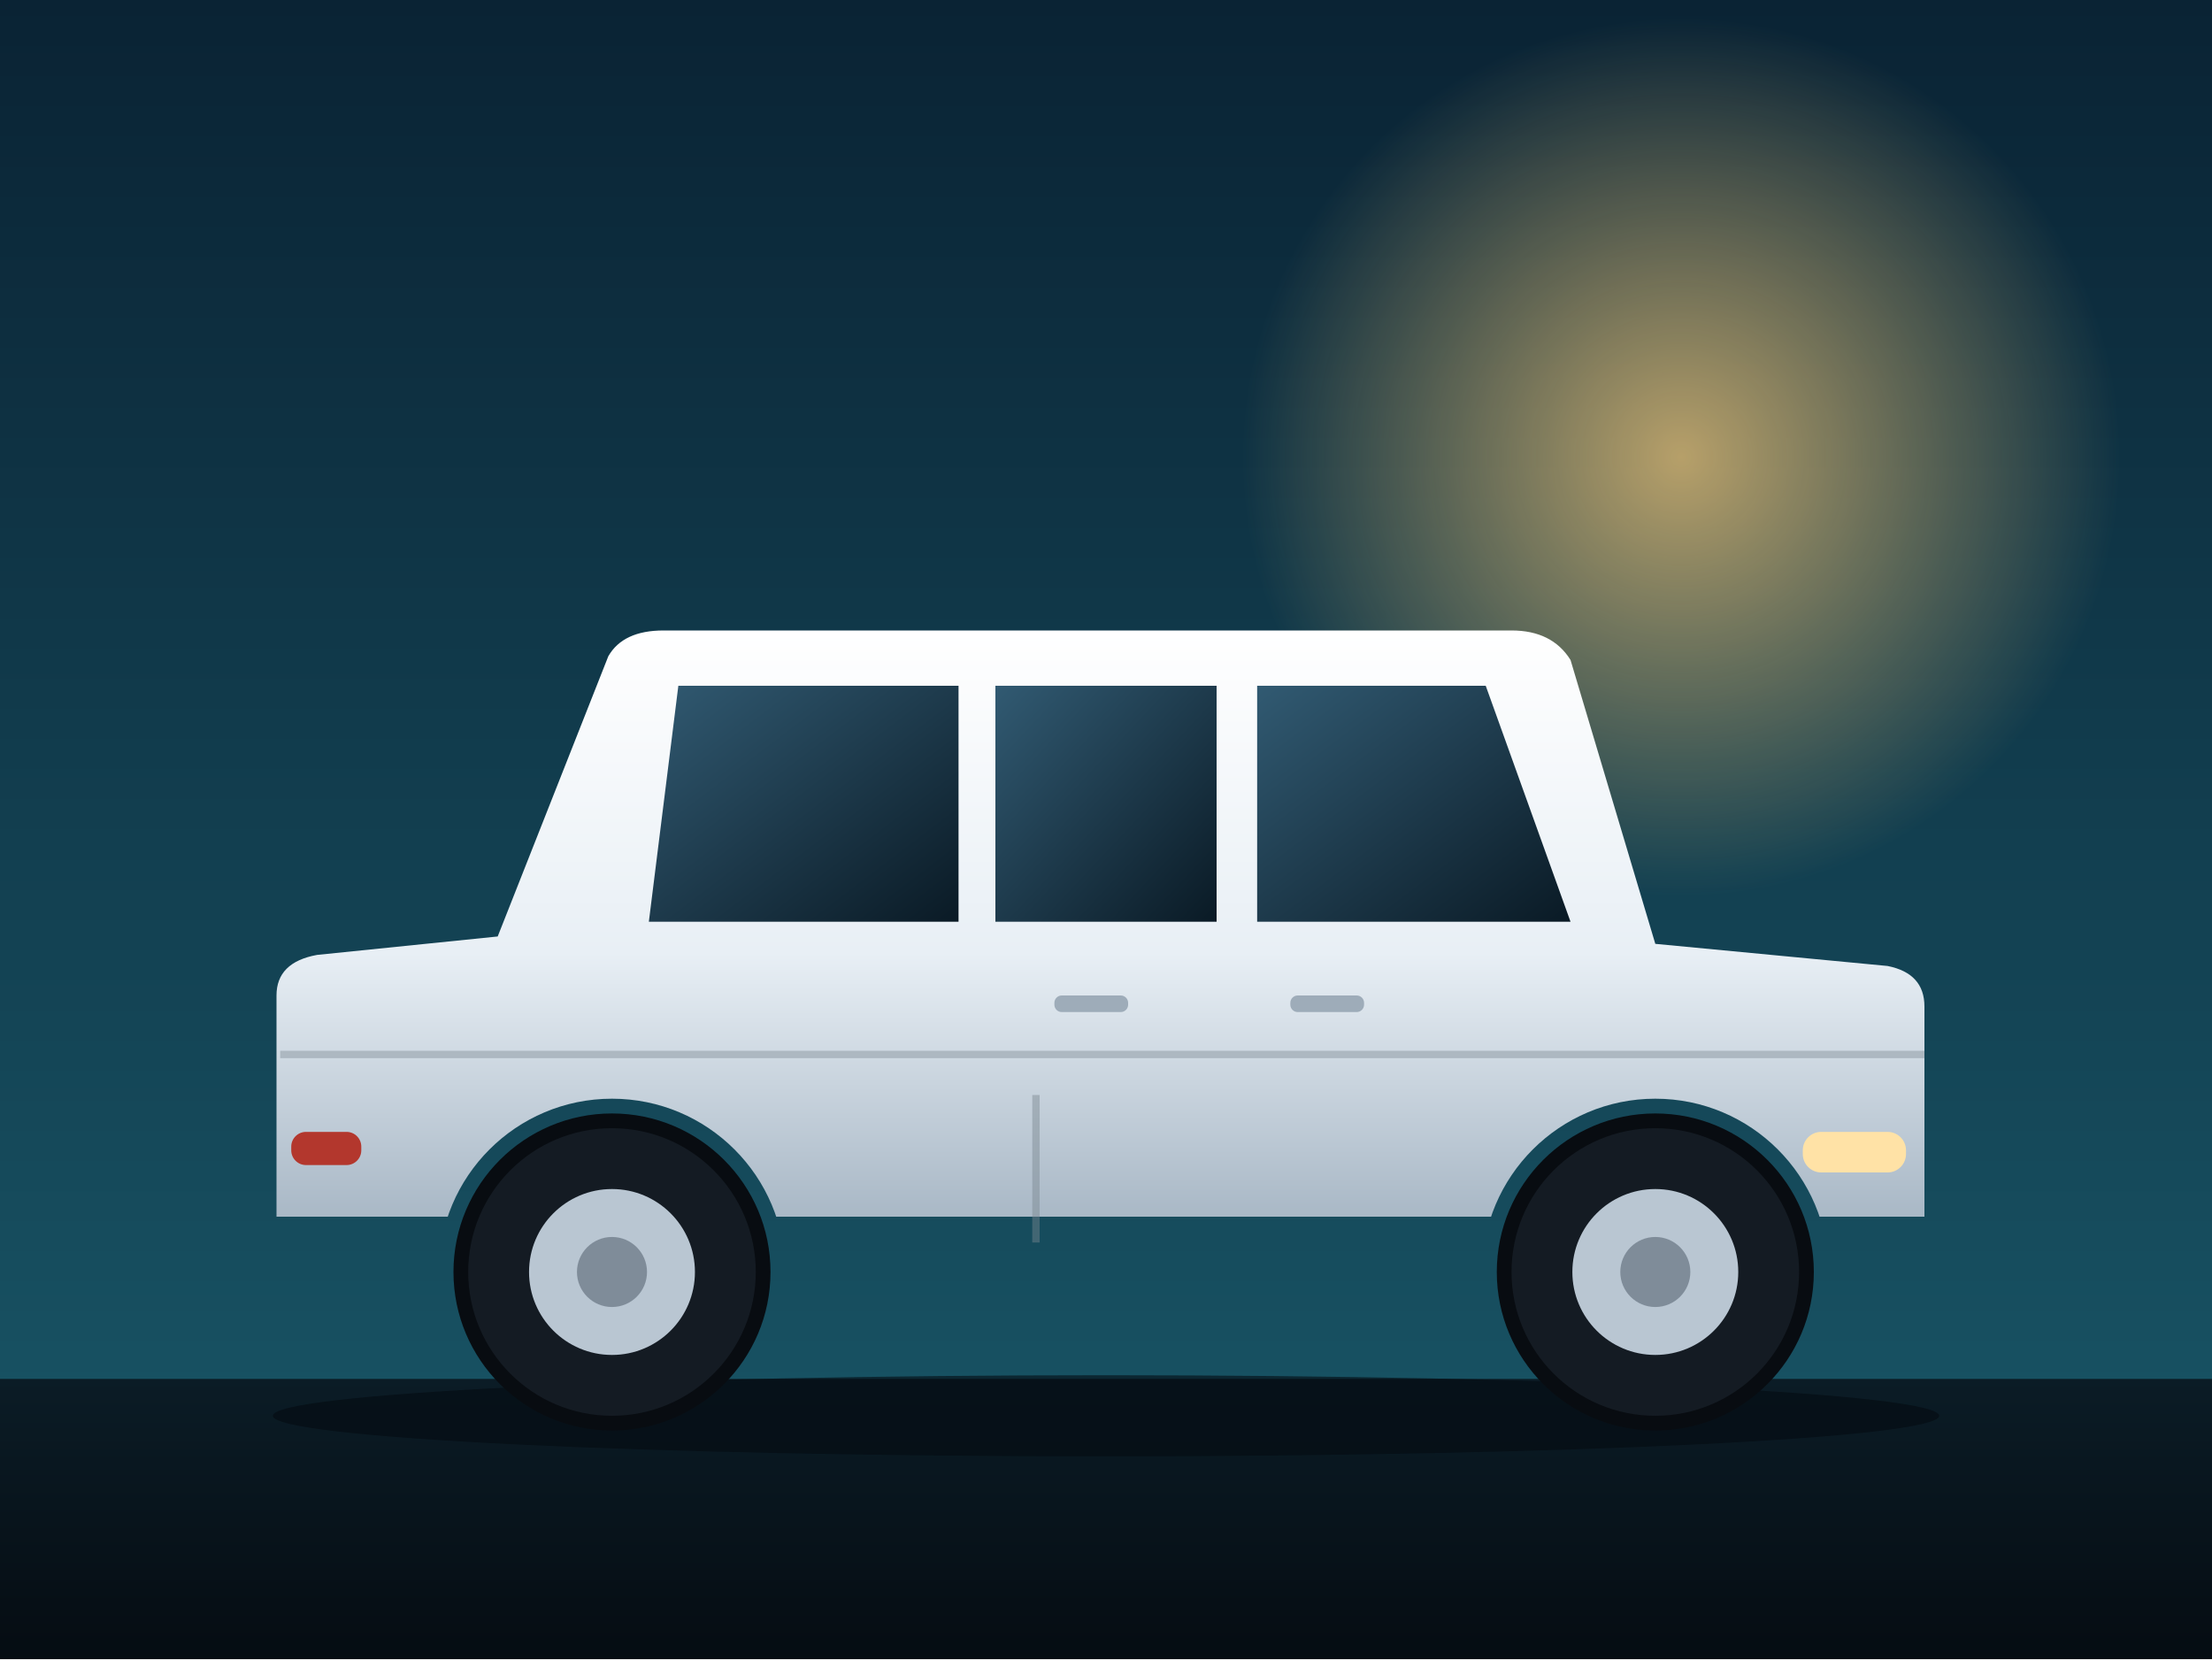
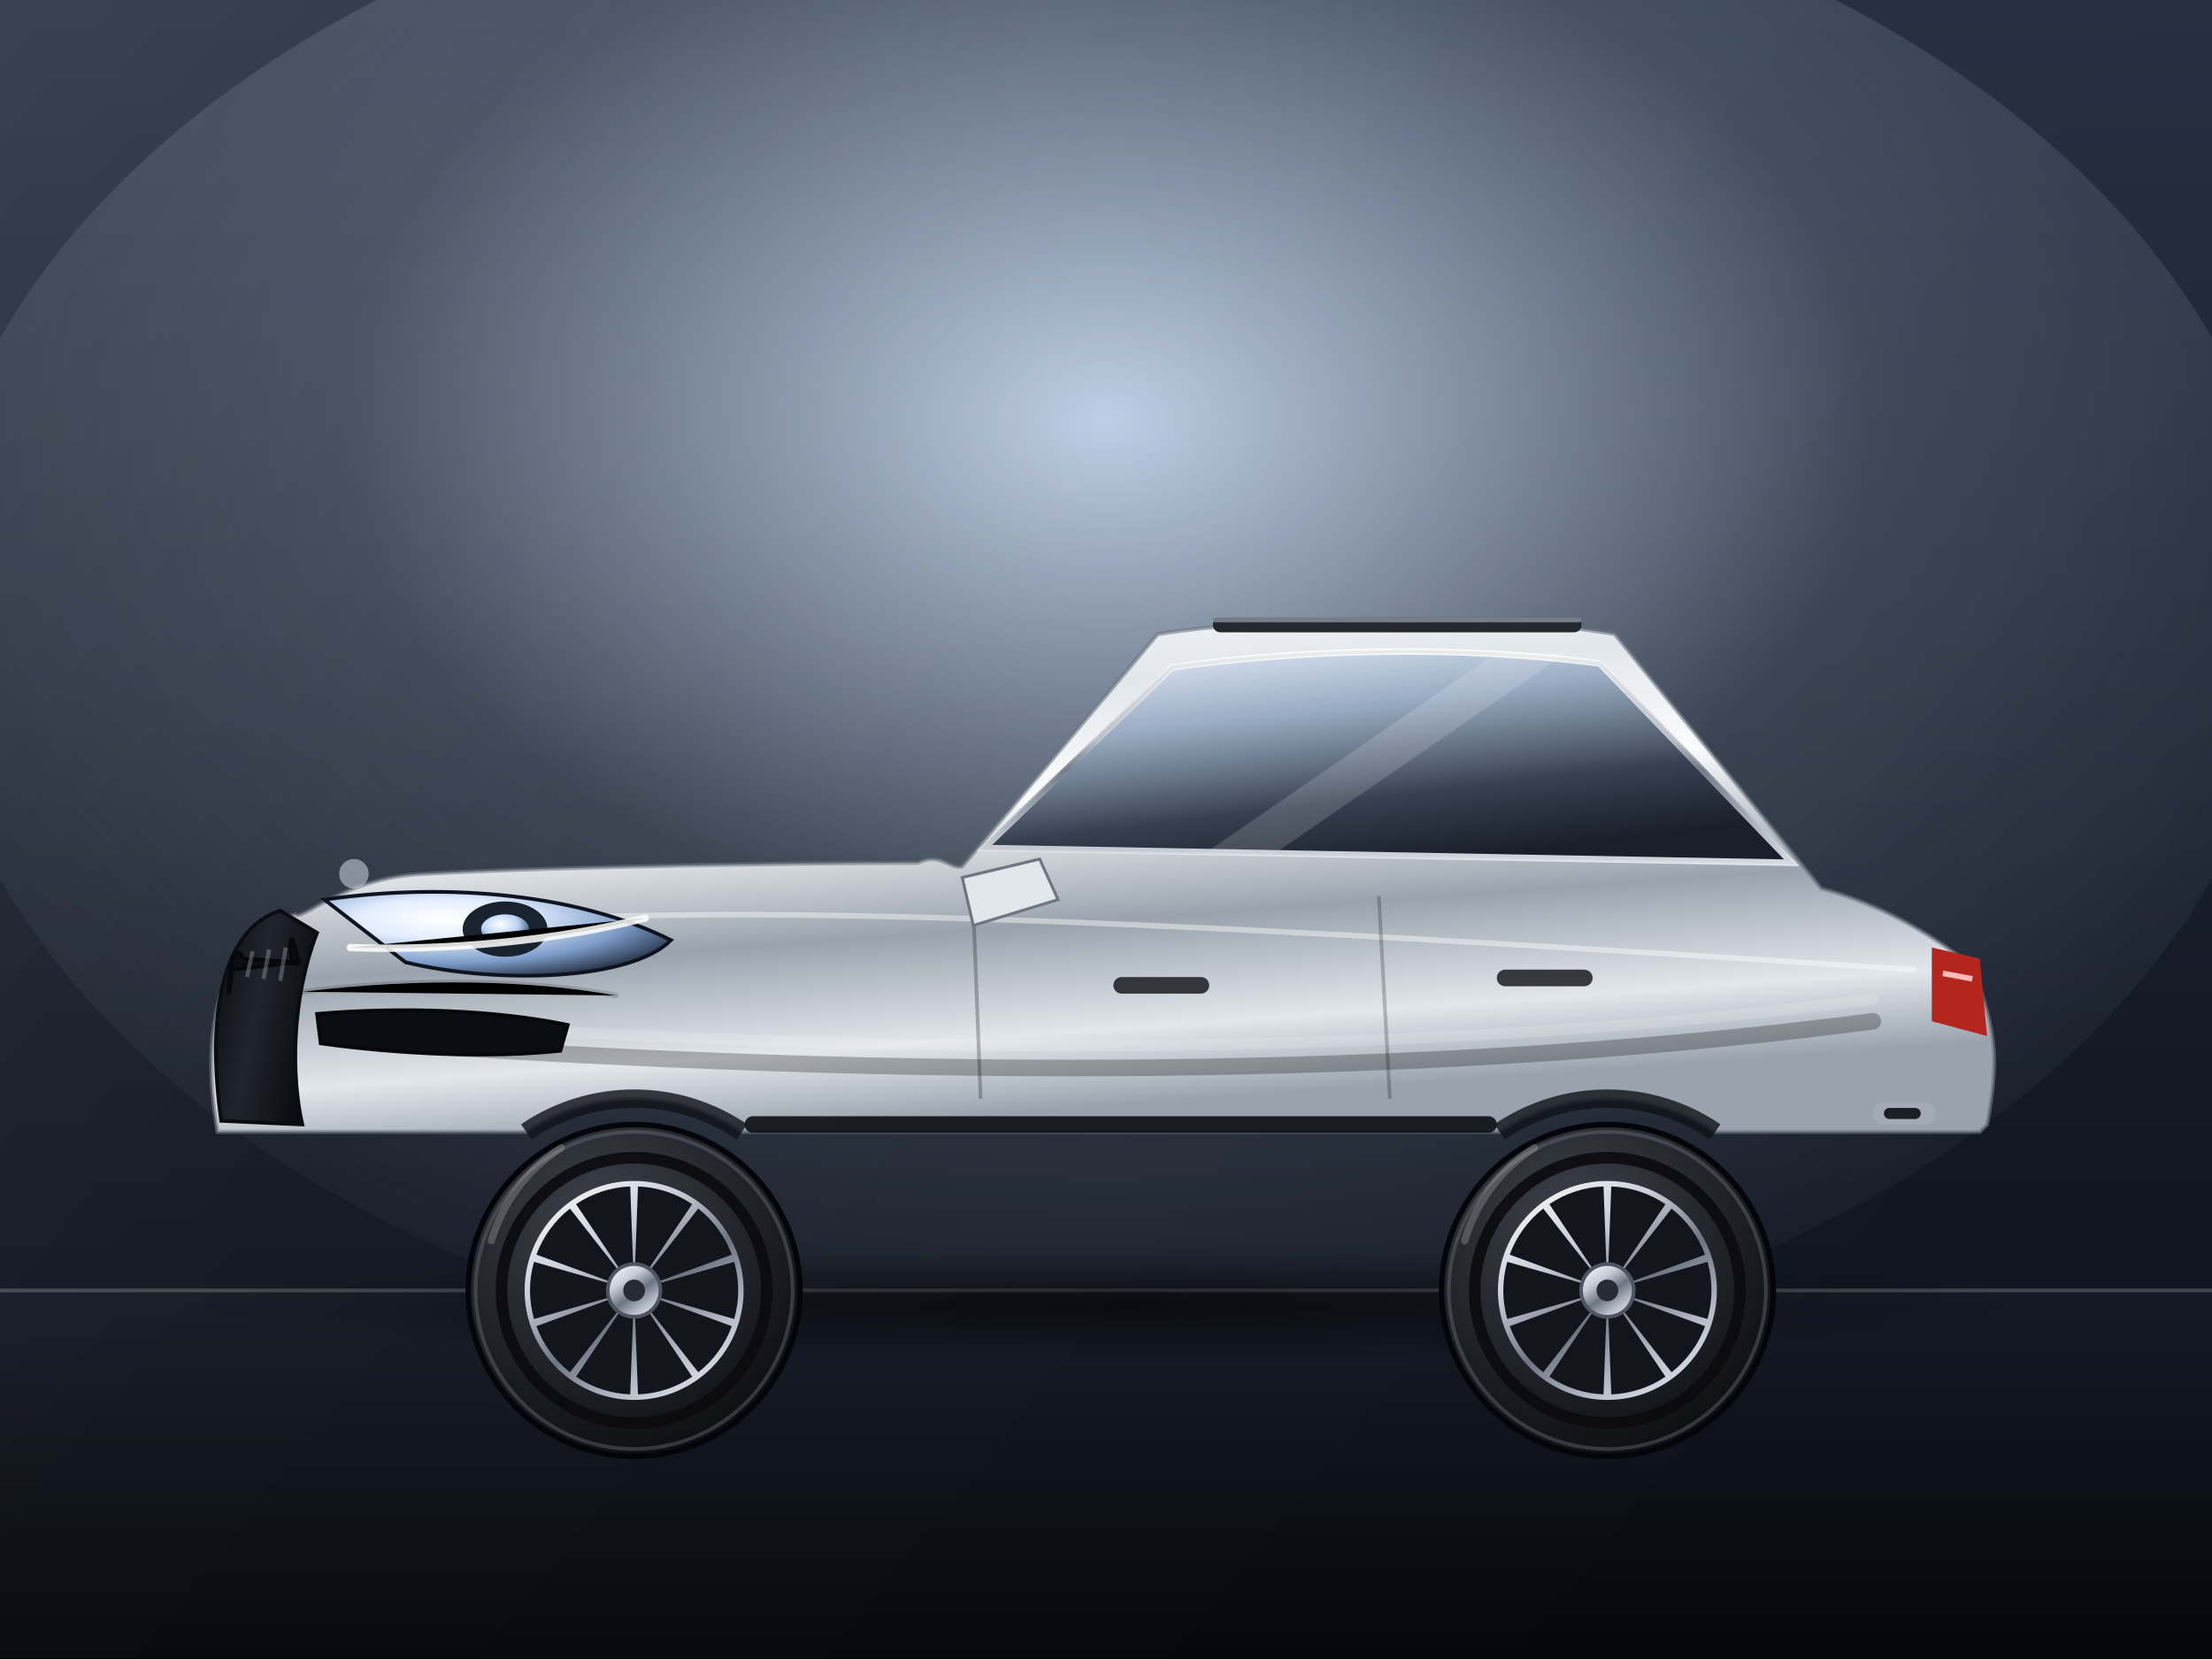
<svg xmlns="http://www.w3.org/2000/svg" viewBox="0 0 1200 900" width="1200" height="900" role="img" aria-label="Toyota Land Cruiser VXR">
  <defs>
-     <linearGradient id="sky" x1="0" y1="0" x2="0" y2="1">
-       <stop offset="0" stop-color="#0a2334" />
-       <stop offset="1" stop-color="#1a5a6b" />
-     </linearGradient>
-     <radialGradient id="sun" cx="0.5" cy="0.5" r="0.5">
-       <stop offset="0" stop-color="#ffcf7a" stop-opacity="0.7" />
-       <stop offset="1" stop-color="#ffcf7a" stop-opacity="0" />
-     </radialGradient>
-     <linearGradient id="body" x1="0" y1="0" x2="0" y2="1">
-       <stop offset="0" stop-color="#ffffff" />
-       <stop offset="0.55" stop-color="#e8eff5" />
-       <stop offset="1" stop-color="#a9b8c6" />
-     </linearGradient>
-     <linearGradient id="glass" x1="0" y1="0" x2="1" y2="1">
-       <stop offset="0" stop-color="#315a72" />
-       <stop offset="1" stop-color="#0a1a25" />
-     </linearGradient>
-     <linearGradient id="ground" x1="0" y1="0" x2="0" y2="1">
-       <stop offset="0" stop-color="#0b1c26" />
-       <stop offset="1" stop-color="#050c12" />
-     </linearGradient>
-     <mask id="arch">
-       <rect width="1200" height="900" fill="#fff" />
-       <circle cx="332" cy="690" r="94" fill="#000" />
-       <circle cx="898" cy="690" r="94" fill="#000" />
+     <linearGradient id="wall-land-cruiser" x1="0" y1="0" x2="0" y2="1">
+       <stop offset="0" stop-color="#242e40" />
+       <stop offset="1" stop-color="#0a0e16" />
+     </linearGradient>
+     <linearGradient id="floor-land-cruiser" x1="0" y1="0" x2="0" y2="1">
+       <stop offset="0" stop-color="#141a25" />
+       <stop offset="1" stop-color="#04060a" />
+     </linearGradient>
+     <radialGradient id="halo-land-cruiser" cx="0.5" cy="0.38" r="0.66">
+       <stop offset="0" stop-color="#cfe0f7" stop-opacity="0.9" />
+       <stop offset="0.5" stop-color="#cfe0f7" stop-opacity="0.18" />
+       <stop offset="1" stop-color="#cfe0f7" stop-opacity="0" />
+     </radialGradient>
+     <linearGradient id="beam-land-cruiser" x1="0" y1="0" x2="1" y2="0.6">
+       <stop offset="0" stop-color="#ffffff" stop-opacity="0.1" />
+       <stop offset="0.42" stop-color="#ffffff" stop-opacity="0.02" />
+       <stop offset="1" stop-color="#ffffff" stop-opacity="0" />
+     </linearGradient>
+     <radialGradient id="contact-land-cruiser" cx="0.5" cy="0.5" r="0.5">
+       <stop offset="0" stop-color="#000000" stop-opacity="0.6" />
+       <stop offset="0.62" stop-color="#000000" stop-opacity="0.22" />
+       <stop offset="1" stop-color="#000000" stop-opacity="0" />
+     </radialGradient>
+     <linearGradient id="refl-fade-land-cruiser" x1="0" y1="0" x2="0" y2="1">
+       <stop offset="0" stop-color="#ffffff" stop-opacity="0.62" />
+       <stop offset="1" stop-color="#ffffff" stop-opacity="0" />
+     </linearGradient>
+     <mask id="refl-mask-land-cruiser">
+       <rect x="0" y="700" width="1200" height="200" fill="url(#refl-fade-land-cruiser)" />
    </mask>
  </defs>
-   <rect width="1200" height="900" fill="url(#sky)" />
-   <circle cx="912" cy="248" r="240" fill="url(#sun)" />
-   <rect y="748" width="1200" height="152" fill="url(#ground)" />
-   <ellipse cx="600" cy="768" rx="452" ry="22" fill="#030a10" opacity="0.6" />
-   <g>
-     <circle cx="332" cy="690" r="86" fill="#080c11" />
-     <circle cx="332" cy="690" r="78" fill="#141b23" />
-     <circle cx="332" cy="690" r="45" fill="#b9c6d2" />
-     <circle cx="332" cy="690" r="19" fill="#7f8c99" />
+   <rect width="1200" height="900" fill="url(#wall-land-cruiser)" />
+   <ellipse cx="600" cy="330" rx="640" ry="420" fill="url(#halo-land-cruiser)" />
+   <rect y="700" width="1200" height="200" fill="url(#floor-land-cruiser)" />
+   <path d="M0,700 H1200" stroke="#ffffff" stroke-opacity="0.2" stroke-width="2" />
+   <rect width="1200" height="900" fill="url(#beam-land-cruiser)" />
+   <defs>
+     <linearGradient id="paint-land-cruiser" x1="0.05" y1="0" x2="0.3" y2="1">
+       <stop offset="0" stop-color="#fbfcfd" />
+       <stop offset="0.22" stop-color="#e2e7ec" />
+       <stop offset="0.42" stop-color="#fbfcfd" />
+       <stop offset="0.66" stop-color="#9aa3ad" />
+       <stop offset="0.86" stop-color="#e2e7ec" />
+       <stop offset="1" stop-color="#9aa3ad" />
+     </linearGradient>
+     <linearGradient id="glass-land-cruiser" x1="0.1" y1="0" x2="0.55" y2="1">
+       <stop offset="0" stop-color="#eaf2ff" stop-opacity="0.95" />
+       <stop offset="0.34" stop-color="#93a7bf" stop-opacity="0.9" />
+       <stop offset="0.72" stop-color="#2c3647" stop-opacity="0.94" />
+       <stop offset="1" stop-color="#141a25" stop-opacity="0.97" />
+     </linearGradient>
+     <linearGradient id="chrome-land-cruiser" x1="0" y1="0" x2="0" y2="1">
+       <stop offset="0" stop-color="#ffffff" />
+       <stop offset="0.42" stop-color="#c9ced7" />
+       <stop offset="0.56" stop-color="#7d8592" />
+       <stop offset="1" stop-color="#eaeef4" />
+     </linearGradient>
+     <linearGradient id="grille-land-cruiser" x1="0" y1="0" x2="1" y2="0.4">
+       <stop offset="0" stop-color="#0a0c11" />
+       <stop offset="0.5" stop-color="#20242c" />
+       <stop offset="1" stop-color="#0a0c11" />
+     </linearGradient>
+     <radialGradient id="lamp-land-cruiser" cx="0.34" cy="0.32" r="0.8">
+       <stop offset="0" stop-color="#ffffff" />
+       <stop offset="0.3" stop-color="#e2edff" />
+       <stop offset="0.66" stop-color="#7d9cc8" />
+       <stop offset="1" stop-color="#151d2b" />
+     </radialGradient>
+     <radialGradient id="lens-land-cruiser" cx="0.4" cy="0.34" r="0.7">
+       <stop offset="0" stop-color="#ffffff" />
+       <stop offset="0.55" stop-color="#b8d2f2" />
+       <stop offset="1" stop-color="#2b3a52" />
+     </radialGradient>
+     <radialGradient id="tyre-land-cruiser" cx="0.4" cy="0.3" r="0.8">
+       <stop offset="0" stop-color="#3f434b" />
+       <stop offset="0.55" stop-color="#202329" />
+       <stop offset="1" stop-color="#07080b" />
+     </radialGradient>
+     <linearGradient id="rim-land-cruiser" x1="0.15" y1="0" x2="0.85" y2="1">
+       <stop offset="0" stop-color="#f7f9fc" />
+       <stop offset="0.3" stop-color="#c6ccd6" />
+       <stop offset="0.55" stop-color="#6c7481" />
+       <stop offset="0.78" stop-color="#b3bac5" />
+       <stop offset="1" stop-color="#e6ebf1" />
+     </linearGradient>
+   </defs>
+   <ellipse cx="600" cy="708" rx="500" ry="30" fill="url(#contact-land-cruiser)" />
+   <g mask="url(#refl-mask-land-cruiser)" transform="translate(0,1400) scale(1,-1)" opacity="0.32">
+     <g>
+       <path d="M 118.0,614.0 C 108.0,556.0 120.0,508.0 160.0,496.0 C 164.0,500.0 186.0,476.0 230.0,474.0 C 304.0,470.0 438.0,468.0 498.0,468.0 C 510.0,462.0 516.0,472.0 522.0,470.0 L 628.0,344.0 C 690.0,334.0 808.0,332.0 876.0,344.0 L 988.0,482.0 C 1018.0,490.0 1044.0,504.0 1070.0,524.0 C 1084.0,562.0 1084.0,576.0 1078.0,610.0 L 1074.0,614.0 L 930.5,614.0 A 104.0,104.0 0 0 0 813.5,614.0 L 402.5,614.0 A 104.0,104.0 0 0 0 285.5,614.0 L 118.0,614.0 Z" fill="url(#paint-land-cruiser)" stroke="#6f7681" stroke-width="2.2" stroke-opacity="0.6" />
+       <path d="M 268.0,500.0 C 418.0,490.0 642.0,500.0 1038.0,526.0" fill="none" stroke="#ffffff" stroke-opacity="0.42" stroke-width="3" stroke-linecap="round" />
+       <path d="M 210.0,554.0 C 534.0,576.0 802.0,570.0 1016.0,542.0" fill="none" stroke="#ffffff" stroke-opacity="0.16" stroke-width="6" stroke-linecap="round" />
+       <path d="M 210.0,566.0 C 534.0,588.0 802.0,582.0 1016.0,554.0" fill="none" stroke="#000000" stroke-opacity="0.26" stroke-width="9" stroke-linecap="round" />
+       <path d="M 408.481,610.0 L 807.519,610.0" stroke="#0c0e13" stroke-opacity="0.9" stroke-width="9" stroke-linecap="round" />
+       <path d="M 285.5,614.0 A 104.0,104.0 0 0 1 402.5,614.0" fill="none" stroke="#0f1218" stroke-opacity="0.8" stroke-width="10" />
+       <path d="M 813.5,614.0 A 104.0,104.0 0 0 1 930.5,614.0" fill="none" stroke="#0f1218" stroke-opacity="0.8" stroke-width="10" />
+       <path d="M 528.0,492.0 L 532.0,596.0" stroke="#000000" stroke-opacity="0.25" stroke-width="2" />
+       <path d="M 748.0,486.0 L 754.0,596.0" stroke="#000000" stroke-opacity="0.22" stroke-width="2" />
+       <rect x="604.0" y="530.0" width="52" height="9" rx="4.5" fill="#0f1116" fill-opacity="0.8" />
+       <rect x="812.0" y="526.0" width="52" height="9" rx="4.5" fill="#0f1116" fill-opacity="0.8" />
+       <path d="M 522.0,476.0 l 42,-10 l 10,22 l -46,14 Z" fill="#e2e7ec" stroke="#6f7681" stroke-width="1.6" />
+       <path d="M 534.0,460.0 L 636.0,362.0 C 706.0,352.0 794.0,350.0 868.0,360.0 L 972.0,468.0 Z" fill="url(#glass-land-cruiser)" stroke="#0b0e14" stroke-opacity="0.8" stroke-width="2" />
+       <path d="M 652.0,464.0 L 812.0,354.0 L 850.0,354.0 L 690.0,464.0 Z" fill="#ffffff" fill-opacity="0.16" />
+       <path d="M 534.0,460.0 L 636.0,362.0 C 706.0,352.0 794.0,350.0 868.0,360.0 L 972.0,468.0 Z" fill="none" stroke="url(#chrome-land-cruiser)" stroke-width="3.5" stroke-opacity="0.9" />
+       <rect x="658.0" y="335.0" width="200.0" height="8" rx="4" fill="#23272f" />
+       <rect x="658.0" y="335.0" width="200.0" height="2.6" rx="1.3" fill="#767d87" />
+       <path d="M 120.0,608.0 C 112.0,552.0 120.0,504.0 152.0,494.0 L 172.0,506.0 C 158.0,542.0 158.0,584.0 164.0,610.0 Z" fill="url(#grille-land-cruiser)" stroke="#0a0c11" stroke-width="2" />
+       <path d="M 126.0,526.0 C 122.0,564.0 124.0,502.0 132.0,520.0 L 162.0,522.0 C 156.0,490.0 156.0,530.0 162.0,522.0 Z" fill="#0b0d13" stroke="#05070b" stroke-width="2" />
+       <path d="M 134.0,530.0 L 137.0,516.0" stroke="#c9ced7" stroke-opacity="0.3" stroke-width="2.2" />
+       <path d="M 143.0,531.0 L 146.0,515.0" stroke="#c9ced7" stroke-opacity="0.3" stroke-width="2.2" />
+       <path d="M 152.0,532.0 L 155.0,514.0" stroke="#c9ced7" stroke-opacity="0.3" stroke-width="2.2" />
+       <circle cx="192.0" cy="474.0" r="8" fill="#cfd7e2" fill-opacity="0.55" />
+       <path d="M 176.0,488.0 C 246.0,478.0 316.0,486.0 364.0,510.0 C 342.0,532.0 270.0,534.0 220.0,522.0 Z" fill="url(#lamp-land-cruiser)" stroke="#0d1420" stroke-width="2" />
+       <ellipse cx="274.0" cy="504.0" rx="23" ry="15" fill="#19222f" />
+       <ellipse cx="274.0" cy="504.0" rx="13" ry="8" fill="url(#lens-land-cruiser)" />
+       <path d="M 190.0,514.0 C 242.0,516.0 304.0,510.0 350.0,498.0" stroke="#ffffff" stroke-opacity="0.85" stroke-width="4" stroke-linecap="round" />
+       <path d="M 164.0,538.0 C 230.0,530.0 290.0,532.0 334.0,540.0" stroke="#000000" stroke-opacity="0.16" stroke-width="3" stroke-linecap="round" />
+       <path d="M 172.0,550.0 C 218.0,546.0 270.0,548.0 308.0,556.0                L 304.0,570.0 C 266.0,574.0 218.0,572.0 174.0,566.0 Z" fill="#0b0d13" stroke="#05070b" stroke-width="2" />
+       <path d="M 1048.0,514.0 l 26,6 l 4,42 l -30,-8 Z" fill="#b3261e" />
+       <path d="M 1054.0,528.0 l 16,3" stroke="#ffbcb6" stroke-width="3" />
+       <rect x="1016.0" y="598.0" width="34" height="12" rx="6" fill="#a3aab6" />
+       <rect x="1022.0" y="601.0" width="20" height="6" rx="3" fill="#1a1e25" />
+     </g>
  </g>
  <g>
-     <circle cx="898" cy="690" r="86" fill="#080c11" />
-     <circle cx="898" cy="690" r="78" fill="#141b23" />
-     <circle cx="898" cy="690" r="45" fill="#b9c6d2" />
-     <circle cx="898" cy="690" r="19" fill="#7f8c99" />
+     <path d="M 118.0,614.0 C 108.0,556.0 120.0,508.0 160.0,496.0 C 164.0,500.0 186.0,476.0 230.0,474.0 C 304.0,470.0 438.0,468.0 498.0,468.0 C 510.0,462.0 516.0,472.0 522.0,470.0 L 628.0,344.0 C 690.0,334.0 808.0,332.0 876.0,344.0 L 988.0,482.0 C 1018.0,490.0 1044.0,504.0 1070.0,524.0 C 1084.0,562.0 1084.0,576.0 1078.0,610.0 L 1074.0,614.0 L 930.5,614.0 A 104.0,104.0 0 0 0 813.5,614.0 L 402.5,614.0 A 104.0,104.0 0 0 0 285.5,614.0 L 118.0,614.0 Z" fill="url(#paint-land-cruiser)" stroke="#6f7681" stroke-width="2.2" stroke-opacity="0.6" />
+     <path d="M 268.0,500.0 C 418.0,490.0 642.0,500.0 1038.0,526.0" fill="none" stroke="#ffffff" stroke-opacity="0.42" stroke-width="3" stroke-linecap="round" />
+     <path d="M 210.0,554.0 C 534.0,576.0 802.0,570.0 1016.0,542.0" fill="none" stroke="#ffffff" stroke-opacity="0.16" stroke-width="6" stroke-linecap="round" />
+     <path d="M 210.0,566.0 C 534.0,588.0 802.0,582.0 1016.0,554.0" fill="none" stroke="#000000" stroke-opacity="0.26" stroke-width="9" stroke-linecap="round" />
+     <path d="M 408.481,610.0 L 807.519,610.0" stroke="#0c0e13" stroke-opacity="0.9" stroke-width="9" stroke-linecap="round" />
+     <path d="M 285.5,614.0 A 104.0,104.0 0 0 1 402.5,614.0" fill="none" stroke="#0f1218" stroke-opacity="0.8" stroke-width="10" />
+     <path d="M 813.5,614.0 A 104.0,104.0 0 0 1 930.5,614.0" fill="none" stroke="#0f1218" stroke-opacity="0.8" stroke-width="10" />
+     <path d="M 528.0,492.0 L 532.0,596.0" stroke="#000000" stroke-opacity="0.25" stroke-width="2" />
+     <path d="M 748.0,486.0 L 754.0,596.0" stroke="#000000" stroke-opacity="0.22" stroke-width="2" />
+     <rect x="604.0" y="530.0" width="52" height="9" rx="4.5" fill="#0f1116" fill-opacity="0.8" />
+     <rect x="812.0" y="526.0" width="52" height="9" rx="4.5" fill="#0f1116" fill-opacity="0.8" />
+     <path d="M 522.0,476.0 l 42,-10 l 10,22 l -46,14 Z" fill="#e2e7ec" stroke="#6f7681" stroke-width="1.6" />
+     <path d="M 534.0,460.0 L 636.0,362.0 C 706.0,352.0 794.0,350.0 868.0,360.0 L 972.0,468.0 Z" fill="url(#glass-land-cruiser)" stroke="#0b0e14" stroke-opacity="0.8" stroke-width="2" />
+     <path d="M 652.0,464.0 L 812.0,354.0 L 850.0,354.0 L 690.0,464.0 Z" fill="#ffffff" fill-opacity="0.16" />
+     <path d="M 534.0,460.0 L 636.0,362.0 C 706.0,352.0 794.0,350.0 868.0,360.0 L 972.0,468.0 Z" fill="none" stroke="url(#chrome-land-cruiser)" stroke-width="3.5" stroke-opacity="0.9" />
+     <rect x="658.0" y="335.0" width="200.0" height="8" rx="4" fill="#23272f" />
+     <rect x="658.0" y="335.0" width="200.0" height="2.6" rx="1.3" fill="#767d87" />
+     <path d="M 120.0,608.0 C 112.0,552.0 120.0,504.0 152.0,494.0 L 172.0,506.0 C 158.0,542.0 158.0,584.0 164.0,610.0 Z" fill="url(#grille-land-cruiser)" stroke="#0a0c11" stroke-width="2" />
+     <path d="M 126.0,526.0 C 122.0,564.0 124.0,502.0 132.0,520.0 L 162.0,522.0 C 156.0,490.0 156.0,530.0 162.0,522.0 Z" fill="#0b0d13" stroke="#05070b" stroke-width="2" />
+     <path d="M 134.0,530.0 L 137.0,516.0" stroke="#c9ced7" stroke-opacity="0.3" stroke-width="2.2" />
+     <path d="M 143.0,531.0 L 146.0,515.0" stroke="#c9ced7" stroke-opacity="0.3" stroke-width="2.2" />
+     <path d="M 152.0,532.0 L 155.0,514.0" stroke="#c9ced7" stroke-opacity="0.3" stroke-width="2.2" />
+     <circle cx="192.0" cy="474.0" r="8" fill="#cfd7e2" fill-opacity="0.55" />
+     <path d="M 176.0,488.0 C 246.0,478.0 316.0,486.0 364.0,510.0 C 342.0,532.0 270.0,534.0 220.0,522.0 Z" fill="url(#lamp-land-cruiser)" stroke="#0d1420" stroke-width="2" />
+     <ellipse cx="274.0" cy="504.0" rx="23" ry="15" fill="#19222f" />
+     <ellipse cx="274.0" cy="504.0" rx="13" ry="8" fill="url(#lens-land-cruiser)" />
+     <path d="M 190.0,514.0 C 242.0,516.0 304.0,510.0 350.0,498.0" stroke="#ffffff" stroke-opacity="0.85" stroke-width="4" stroke-linecap="round" />
+     <path d="M 164.0,538.0 C 230.0,530.0 290.0,532.0 334.0,540.0" stroke="#000000" stroke-opacity="0.16" stroke-width="3" stroke-linecap="round" />
+     <path d="M 172.0,550.0 C 218.0,546.0 270.0,548.0 308.0,556.0                L 304.0,570.0 C 266.0,574.0 218.0,572.0 174.0,566.0 Z" fill="#0b0d13" stroke="#05070b" stroke-width="2" />
+     <path d="M 1048.0,514.0 l 26,6 l 4,42 l -30,-8 Z" fill="#b3261e" />
+     <path d="M 1054.0,528.0 l 16,3" stroke="#ffbcb6" stroke-width="3" />
+     <rect x="1016.0" y="598.0" width="34" height="12" rx="6" fill="#a3aab6" />
+     <rect x="1022.0" y="601.0" width="20" height="6" rx="3" fill="#1a1e25" />
  </g>
-   <g mask="url(#arch)">
-     <path d="M150 660V540q0-18 22-22l98-10 60-152q8-14 30-14h460q22 0 32 16l46 154 126 12q20 4 20 22v114z" fill="url(#body)" />
-     <path d="M352 500l16-128h152v128z" fill="url(#glass)" />
-     <path d="M540 372h120v128H540z" fill="url(#glass)" />
-     <path d="M682 372h124l46 128H682z" fill="url(#glass)" />
-     <path d="M152 572h892" stroke="#77848f" stroke-width="4" opacity="0.4" />
-     <rect x="572" y="540" width="40" height="9" rx="4" fill="#93a2b0" opacity="0.85" />
-     <rect x="700" y="540" width="40" height="9" rx="4" fill="#93a2b0" opacity="0.85" />
-     <rect x="560" y="594" width="4" height="80" fill="#78858f" opacity="0.45" />
-     <rect x="978" y="614" width="56" height="22" rx="10" fill="#ffe2a6" />
-     <rect x="158" y="614" width="38" height="18" rx="8" fill="#b3372d" />
+   <g>
+     <circle cx="344.0" cy="700.0" r="90.0" fill="url(#tyre-land-cruiser)" />
+     <circle cx="344.0" cy="700.0" r="90.0" fill="none" stroke="#04050a" stroke-width="3" />
+     <circle cx="344.0" cy="700.0" r="86.0" fill="none" stroke="#6e747d" stroke-opacity="0.4" stroke-width="2" />
+     <circle cx="344.0" cy="700.0" r="72.0" fill="none" stroke="#0a0b0f" stroke-opacity="0.9" stroke-width="6.3" />
+     <circle cx="344.0" cy="700.0" r="54.6" fill="#3f4550" />
+     <circle cx="344.0" cy="700.0" r="52.3" fill="none" stroke="#8d94a0" stroke-opacity="0.5" stroke-width="2" />
+     <circle cx="388.0" cy="700.0" r="1.5" fill="#191d24" />
+     <circle cx="385.8" cy="713.6" r="1.5" fill="#191d24" />
+     <circle cx="379.6" cy="725.8" r="1.5" fill="#191d24" />
+     <circle cx="369.8" cy="735.6" r="1.5" fill="#191d24" />
+     <circle cx="357.6" cy="741.8" r="1.5" fill="#191d24" />
+     <circle cx="344.0" cy="744.0" r="1.5" fill="#191d24" />
+     <circle cx="330.4" cy="741.8" r="1.5" fill="#191d24" />
+     <circle cx="318.2" cy="735.6" r="1.5" fill="#191d24" />
+     <circle cx="308.4" cy="725.8" r="1.5" fill="#191d24" />
+     <circle cx="302.2" cy="713.6" r="1.5" fill="#191d24" />
+     <circle cx="300.0" cy="700.0" r="1.5" fill="#191d24" />
+     <circle cx="302.2" cy="686.4" r="1.5" fill="#191d24" />
+     <circle cx="308.4" cy="674.2" r="1.5" fill="#191d24" />
+     <circle cx="318.2" cy="664.4" r="1.5" fill="#191d24" />
+     <circle cx="330.4" cy="658.2" r="1.5" fill="#191d24" />
+     <circle cx="344.0" cy="656.0" r="1.5" fill="#191d24" />
+     <circle cx="357.6" cy="658.2" r="1.5" fill="#191d24" />
+     <circle cx="369.8" cy="664.4" r="1.5" fill="#191d24" />
+     <circle cx="379.6" cy="674.2" r="1.5" fill="#191d24" />
+     <circle cx="385.8" cy="686.4" r="1.5" fill="#191d24" />
+     <path d="M 289.4,705.9 a 54.6,54.6 0 0 0 29.7,42.8 l 5.9,-7.1 a 47.5,47.5 0 0 1 -26.1,-36.8 Z" fill="#b3261e" />
+     <circle cx="344.0" cy="700.0" r="59.4" fill="#0e1015" />
+     <circle cx="344.0" cy="700.0" r="59.4" fill="url(#rim-land-cruiser)" />
+     <path d="M 356.6,696.4 L 398.3,684.5 A 56.4,56.4 0 0 1 398.3,715.5 L 356.6,703.6 A 13.1,13.1 0 0 0 356.6,696.4 Z" fill="#12151b" />
+     <path d="M 356.3,704.5 L 397.0,719.4 A 56.4,56.4 0 0 1 378.8,744.4 L 352.1,710.3 A 13.1,13.1 0 0 0 356.3,704.5 Z" fill="#12151b" />
+     <path d="M 351.3,710.8 L 375.5,746.8 A 56.4,56.4 0 0 1 346.1,756.4 L 344.5,713.1 A 13.1,13.1 0 0 0 351.3,710.8 Z" fill="#12151b" />
+     <path d="M 343.5,713.1 L 341.9,756.4 A 56.4,56.4 0 0 1 312.5,746.8 L 336.7,710.8 A 13.1,13.1 0 0 0 343.5,713.1 Z" fill="#12151b" />
+     <path d="M 335.9,710.3 L 309.2,744.4 A 56.4,56.4 0 0 1 291.0,719.4 L 331.7,704.5 A 13.1,13.1 0 0 0 335.9,710.3 Z" fill="#12151b" />
+     <path d="M 331.4,703.6 L 289.7,715.5 A 56.4,56.4 0 0 1 289.7,684.5 L 331.4,696.4 A 13.1,13.1 0 0 0 331.4,703.6 Z" fill="#12151b" />
+     <path d="M 331.7,695.5 L 291.0,680.6 A 56.4,56.4 0 0 1 309.2,655.6 L 335.9,689.7 A 13.1,13.1 0 0 0 331.7,695.5 Z" fill="#12151b" />
+     <path d="M 336.7,689.2 L 312.5,653.2 A 56.4,56.4 0 0 1 341.9,643.6 L 343.5,686.9 A 13.1,13.1 0 0 0 336.7,689.2 Z" fill="#12151b" />
+     <path d="M 344.5,686.9 L 346.1,643.6 A 56.4,56.4 0 0 1 375.5,653.2 L 351.3,689.2 A 13.1,13.1 0 0 0 344.5,686.9 Z" fill="#12151b" />
+     <path d="M 352.1,689.7 L 378.8,655.6 A 56.4,56.4 0 0 1 397.0,680.6 L 356.3,695.5 A 13.1,13.1 0 0 0 352.1,689.7 Z" fill="#12151b" />
+     <circle cx="344.0" cy="700.0" r="14.3" fill="url(#rim-land-cruiser)" stroke="#4e5560" stroke-width="2" />
+     <circle cx="344.0" cy="700.0" r="5.9" fill="#262b34" />
+     <path d="M 266.6,673.0 a 90.0,90.0 0 0 1 37.8,-50.4" fill="none" stroke="#ffffff" stroke-opacity="0.2" stroke-width="4.0" stroke-linecap="round" />
+     <circle cx="872.0" cy="700.0" r="90.0" fill="url(#tyre-land-cruiser)" />
+     <circle cx="872.0" cy="700.0" r="90.0" fill="none" stroke="#04050a" stroke-width="3" />
+     <circle cx="872.0" cy="700.0" r="86.0" fill="none" stroke="#6e747d" stroke-opacity="0.4" stroke-width="2" />
+     <circle cx="872.0" cy="700.0" r="72.0" fill="none" stroke="#0a0b0f" stroke-opacity="0.9" stroke-width="6.3" />
+     <circle cx="872.0" cy="700.0" r="54.6" fill="#3f4550" />
+     <circle cx="872.0" cy="700.0" r="52.3" fill="none" stroke="#8d94a0" stroke-opacity="0.5" stroke-width="2" />
+     <circle cx="916.0" cy="700.0" r="1.5" fill="#191d24" />
+     <circle cx="913.8" cy="713.6" r="1.5" fill="#191d24" />
+     <circle cx="907.6" cy="725.8" r="1.5" fill="#191d24" />
+     <circle cx="897.8" cy="735.6" r="1.5" fill="#191d24" />
+     <circle cx="885.6" cy="741.8" r="1.5" fill="#191d24" />
+     <circle cx="872.0" cy="744.0" r="1.5" fill="#191d24" />
+     <circle cx="858.4" cy="741.8" r="1.5" fill="#191d24" />
+     <circle cx="846.2" cy="735.6" r="1.5" fill="#191d24" />
+     <circle cx="836.4" cy="725.8" r="1.5" fill="#191d24" />
+     <circle cx="830.2" cy="713.6" r="1.5" fill="#191d24" />
+     <circle cx="828.0" cy="700.0" r="1.5" fill="#191d24" />
+     <circle cx="830.2" cy="686.4" r="1.5" fill="#191d24" />
+     <circle cx="836.4" cy="674.2" r="1.5" fill="#191d24" />
+     <circle cx="846.2" cy="664.4" r="1.5" fill="#191d24" />
+     <circle cx="858.4" cy="658.2" r="1.5" fill="#191d24" />
+     <circle cx="872.0" cy="656.0" r="1.5" fill="#191d24" />
+     <circle cx="885.6" cy="658.2" r="1.5" fill="#191d24" />
+     <circle cx="897.8" cy="664.4" r="1.5" fill="#191d24" />
+     <circle cx="907.6" cy="674.2" r="1.5" fill="#191d24" />
+     <circle cx="913.8" cy="686.4" r="1.5" fill="#191d24" />
+     <path d="M 817.4,705.9 a 54.6,54.6 0 0 0 29.7,42.8 l 5.9,-7.1 a 47.5,47.5 0 0 1 -26.1,-36.8 Z" fill="#b3261e" />
+     <circle cx="872.0" cy="700.0" r="59.4" fill="#0e1015" />
+     <circle cx="872.0" cy="700.0" r="59.4" fill="url(#rim-land-cruiser)" />
+     <path d="M 884.6,696.4 L 926.3,684.5 A 56.4,56.4 0 0 1 926.3,715.5 L 884.6,703.6 A 13.1,13.1 0 0 0 884.6,696.4 Z" fill="#12151b" />
+     <path d="M 884.3,704.5 L 925.0,719.4 A 56.4,56.4 0 0 1 906.8,744.4 L 880.1,710.3 A 13.1,13.1 0 0 0 884.3,704.5 Z" fill="#12151b" />
+     <path d="M 879.3,710.8 L 903.5,746.8 A 56.4,56.4 0 0 1 874.1,756.4 L 872.5,713.1 A 13.1,13.1 0 0 0 879.3,710.8 Z" fill="#12151b" />
+     <path d="M 871.5,713.1 L 869.9,756.4 A 56.4,56.4 0 0 1 840.5,746.8 L 864.7,710.8 A 13.1,13.1 0 0 0 871.5,713.1 Z" fill="#12151b" />
+     <path d="M 863.9,710.3 L 837.2,744.4 A 56.4,56.4 0 0 1 819.0,719.4 L 859.7,704.5 A 13.1,13.1 0 0 0 863.9,710.3 Z" fill="#12151b" />
+     <path d="M 859.4,703.6 L 817.7,715.5 A 56.4,56.4 0 0 1 817.7,684.5 L 859.4,696.4 A 13.1,13.1 0 0 0 859.4,703.6 Z" fill="#12151b" />
+     <path d="M 859.7,695.5 L 819.0,680.6 A 56.4,56.4 0 0 1 837.2,655.6 L 863.9,689.7 A 13.1,13.1 0 0 0 859.7,695.5 Z" fill="#12151b" />
+     <path d="M 864.7,689.2 L 840.5,653.2 A 56.4,56.4 0 0 1 869.9,643.6 L 871.5,686.9 A 13.1,13.1 0 0 0 864.7,689.2 Z" fill="#12151b" />
+     <path d="M 872.5,686.9 L 874.1,643.6 A 56.4,56.4 0 0 1 903.5,653.2 L 879.3,689.2 A 13.1,13.1 0 0 0 872.5,686.9 Z" fill="#12151b" />
+     <path d="M 880.1,689.7 L 906.8,655.6 A 56.4,56.4 0 0 1 925.0,680.6 L 884.3,695.5 A 13.1,13.1 0 0 0 880.1,689.7 Z" fill="#12151b" />
+     <circle cx="872.0" cy="700.0" r="14.3" fill="url(#rim-land-cruiser)" stroke="#4e5560" stroke-width="2" />
+     <circle cx="872.0" cy="700.0" r="5.9" fill="#262b34" />
+     <path d="M 794.6,673.0 a 90.0,90.0 0 0 1 37.8,-50.4" fill="none" stroke="#ffffff" stroke-opacity="0.2" stroke-width="4.0" stroke-linecap="round" />
  </g>
</svg>
